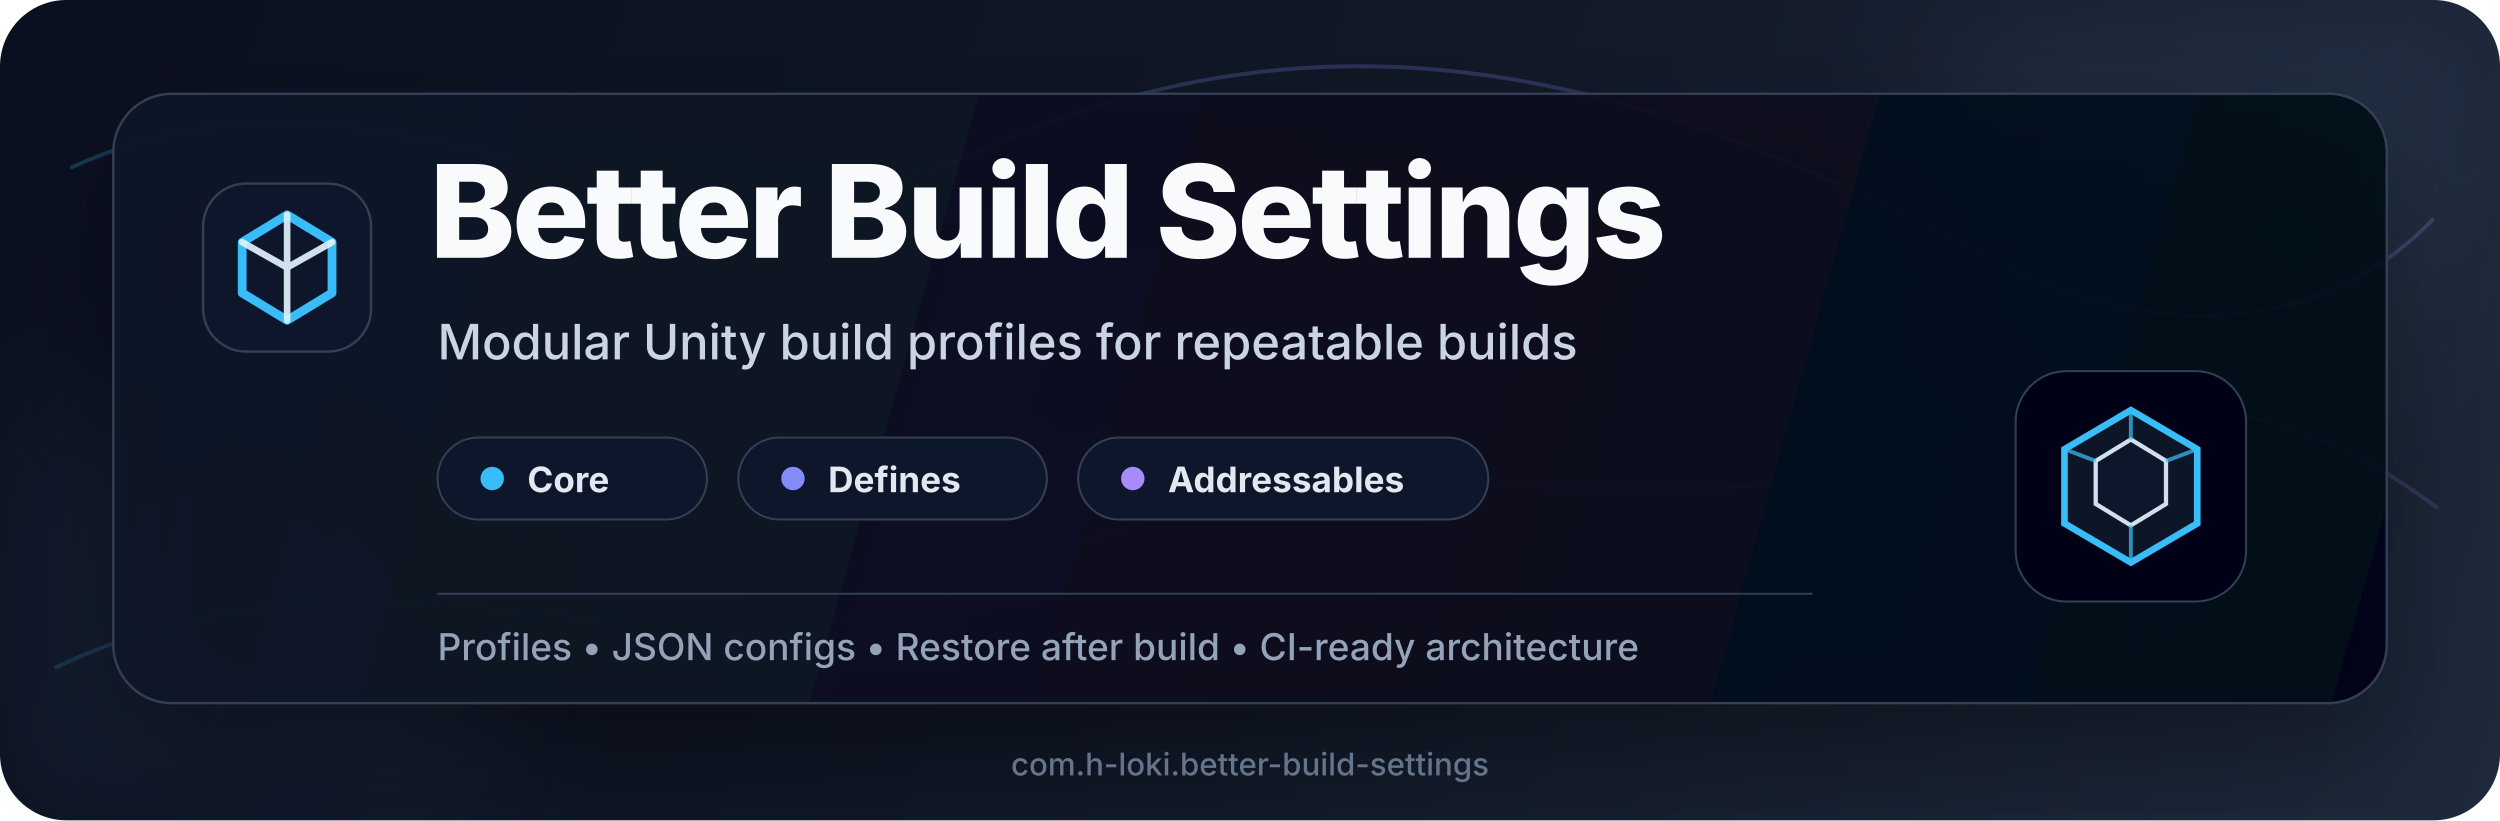
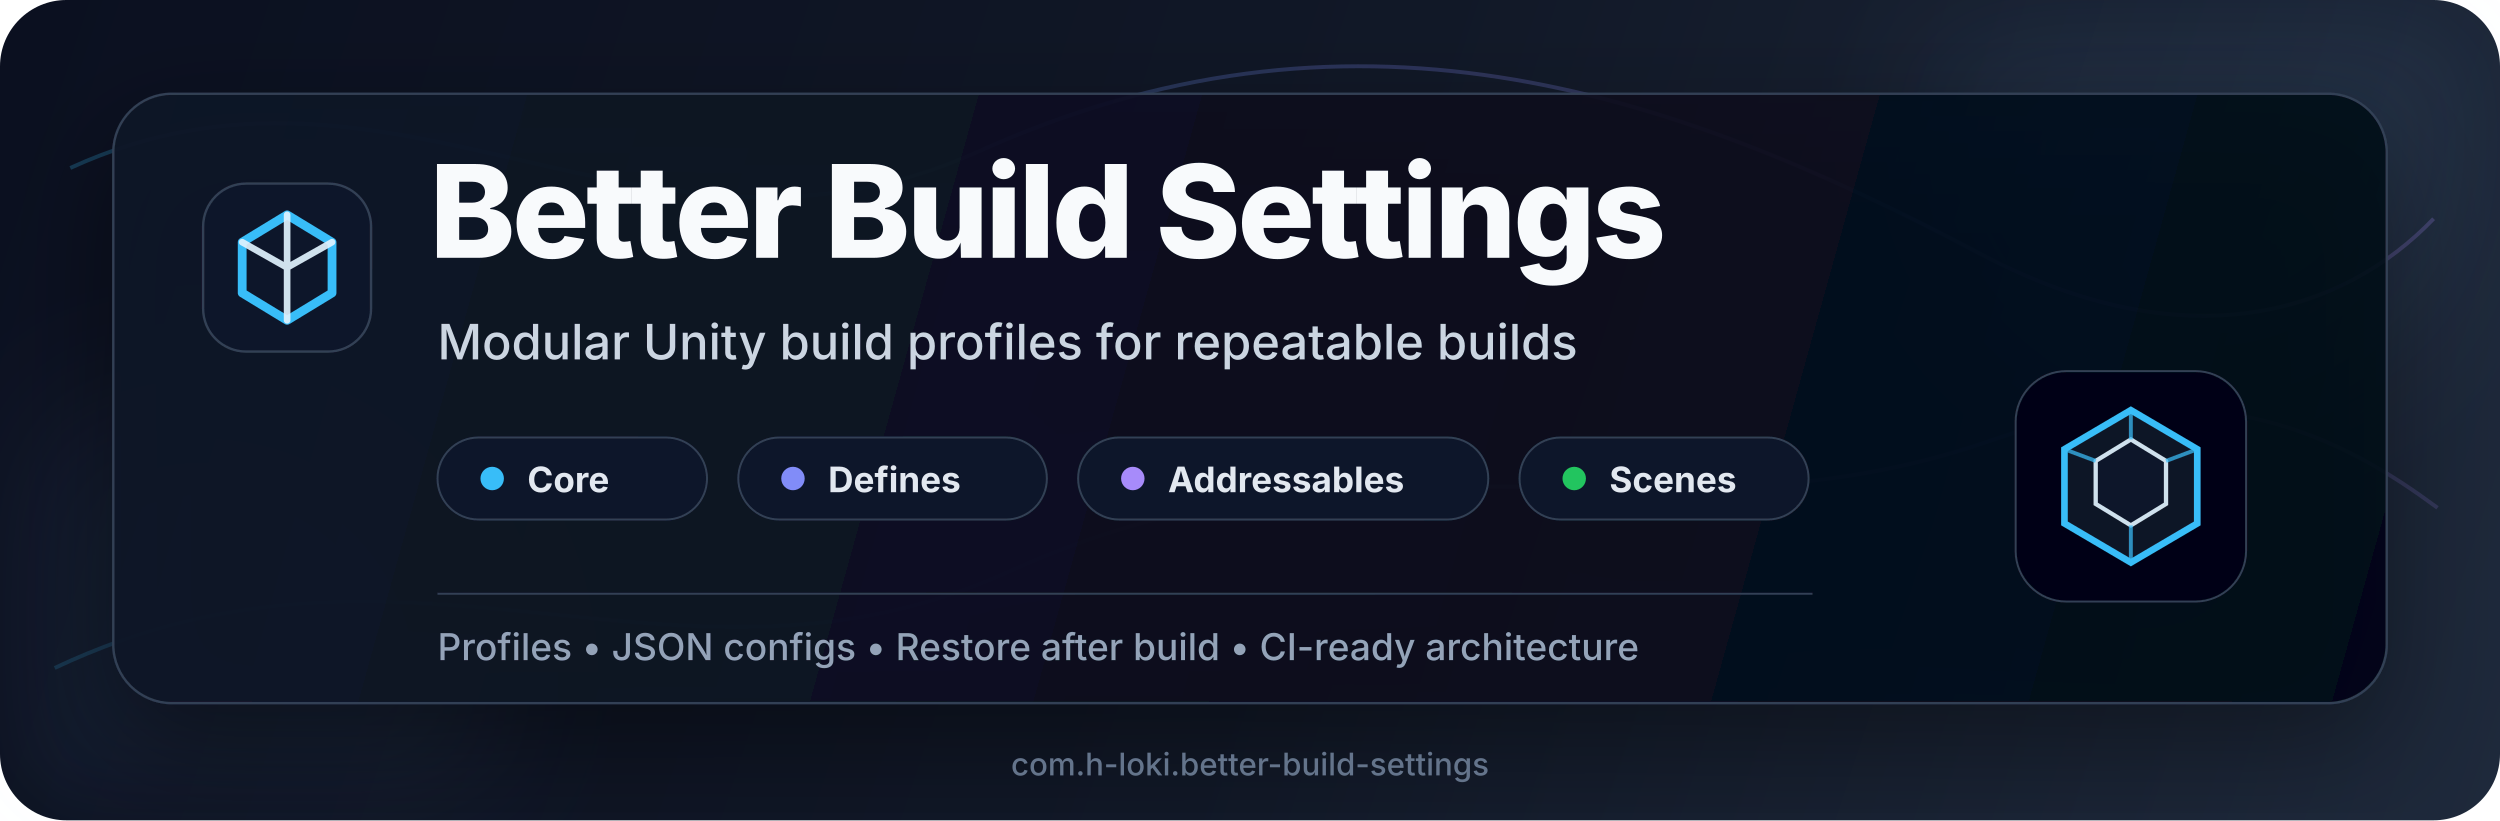
<svg xmlns="http://www.w3.org/2000/svg" width="1280" height="420" viewBox="0 0 1280 420" fill="none">
  <defs>
    <linearGradient id="bg" x1="0" y1="0" x2="1280" y2="420" gradientUnits="userSpaceOnUse">
      <stop offset="0" stop-color="#0B1020" />
      <stop offset="0.52" stop-color="#111827" />
      <stop offset="1" stop-color="#1E293B" />
    </linearGradient>
    <linearGradient id="accent" x1="160" y1="30" x2="1120" y2="390" gradientUnits="userSpaceOnUse">
      <stop offset="0" stop-color="#38BDF8" />
      <stop offset="0.5" stop-color="#818CF8" />
      <stop offset="1" stop-color="#A78BFA" />
    </linearGradient>
    <linearGradient id="card" x1="72" y1="52" x2="1208" y2="368" gradientUnits="userSpaceOnUse">
      <stop offset="0" stop-color="#111827" stop-opacity="0.96" />
      <stop offset="1" stop-color="#020617" stop-opacity="0.88" />
    </linearGradient>
    <filter id="shadow" x="-12%" y="-18%" width="124%" height="136%">
      <feDropShadow dx="0" dy="22" stdDeviation="28" flood-color="#000000" flood-opacity="0.42" />
    </filter>
    <filter id="glow" x="-45%" y="-45%" width="190%" height="190%">
      <feGaussianBlur stdDeviation="34" result="blur" />
      <feColorMatrix in="blur" type="matrix" values="         0 0 0 0 0.25         0 0 0 0 0.55         0 0 0 0 1         0 0 0 0.50 0" />
    </filter>
  </defs>
  <rect width="1280" height="420" rx="34" fill="url(#bg)" />
  <circle cx="1130" cy="66" r="140" fill="#38BDF8" opacity="0.14" filter="url(#glow)" />
  <circle cx="105" cy="350" r="150" fill="#A78BFA" opacity="0.13" filter="url(#glow)" />
  <path d="M36 86 C202 10, 330 154, 500 78 C690 -8, 852 44, 1014 130 C1120 186, 1200 160, 1246 112" stroke="url(#accent)" stroke-width="2" opacity="0.24" />
  <path d="M28 342 C210 256, 348 370, 518 292 C704 208, 850 284, 1018 226 C1132 186, 1202 226, 1248 260" stroke="url(#accent)" stroke-width="2" opacity="0.17" />
  <g filter="url(#shadow)">
    <rect x="58" y="48" width="1164" height="312" rx="30" fill="url(#card)" stroke="#334155" stroke-width="1.2" />
    <g transform="translate(104 94)">
      <rect x="0" y="0" width="86" height="86" rx="22" fill="#0F172A" stroke="#334155" stroke-width="1.2" />
      <path d="M43 16 L66 30 V56 L43 70 L20 56 V30 L43 16Z" stroke="url(#accent)" stroke-width="4.5" stroke-linejoin="round" />
      <path d="M43 16 V43 M20 30 L43 43 L66 30 M43 43 V70" stroke="#E0F2FE" stroke-width="3.4" stroke-linecap="round" stroke-linejoin="round" opacity="0.92" />
    </g>
    <text x="220" y="132" fill="#F8FAFC" font-family="Inter, Segoe UI, Arial, sans-serif" font-size="66" font-weight="800" letter-spacing="-1.7">
      Better Build Settings
    </text>
    <text x="224" y="184" fill="#CBD5E1" font-family="Inter, Segoe UI, Arial, sans-serif" font-size="25" font-weight="500">
      Modular Unity build profiles for repeatable builds
    </text>
    <g transform="translate(224 224)">
      <rect x="0" y="0" width="138" height="42" rx="21" fill="#0F172A" stroke="#334155" />
      <circle cx="28" cy="21" r="6" fill="#38BDF8" />
      <text x="46" y="28" fill="#E2E8F0" font-family="Inter, Segoe UI, Arial, sans-serif" font-size="18" font-weight="650">Core</text>
      <rect x="154" y="0" width="158" height="42" rx="21" fill="#0F172A" stroke="#334155" />
      <circle cx="182" cy="21" r="6" fill="#818CF8" />
      <text x="200" y="28" fill="#E2E8F0" font-family="Inter, Segoe UI, Arial, sans-serif" font-size="18" font-weight="650">Defines</text>
      <rect x="328" y="0" width="210" height="42" rx="21" fill="#0F172A" stroke="#334155" />
      <circle cx="356" cy="21" r="6" fill="#A78BFA" />
      <text x="374" y="28" fill="#E2E8F0" font-family="Inter, Segoe UI, Arial, sans-serif" font-size="18" font-weight="650">Addressables</text>
+       <rect x="554" y="0" width="148" height="42" rx="21" fill="#0F172A" stroke="#334155" />
+       <circle cx="582" cy="21" r="6" fill="#22C55E" />
+       <text x="600" y="28" fill="#E2E8F0" font-family="Inter, Segoe UI, Arial, sans-serif" font-size="18" font-weight="650">Scenes</text>
    </g>
    <g transform="translate(224 304)">
      <path d="M0 0 H704" stroke="#334155" stroke-width="1" />
      <text x="0" y="34" fill="#94A3B8" font-family="Inter, Segoe UI, Arial, sans-serif" font-size="19" font-weight="500">
        Profiles • JSON configs • Restore after build • CI-ready architecture
      </text>
    </g>
    <g transform="translate(1032 190)">
      <rect x="0" y="0" width="118" height="118" rx="26" fill="#020617" stroke="#334155" />
      <path d="M59 20 L93 40 V78 L59 98 L25 78 V40 L59 20Z" fill="#111827" stroke="url(#accent)" stroke-width="3.4" />
      <path d="M59 35 L77 46 V68 L59 79 L41 68 V46 L59 35Z" fill="#0F172A" stroke="#E0F2FE" stroke-width="2.2" opacity="0.92" />
      <path d="M59 20 V35 M25 40 L41 46 M93 40 L77 46 M59 79 V98" stroke="#38BDF8" stroke-width="2" opacity="0.72" />
    </g>
  </g>
  <text x="640" y="397" text-anchor="middle" fill="#64748B" font-family="Inter, Segoe UI, Arial, sans-serif" font-size="16" font-weight="500">
    com.h-loki.better-build-settings
  </text>
</svg>
